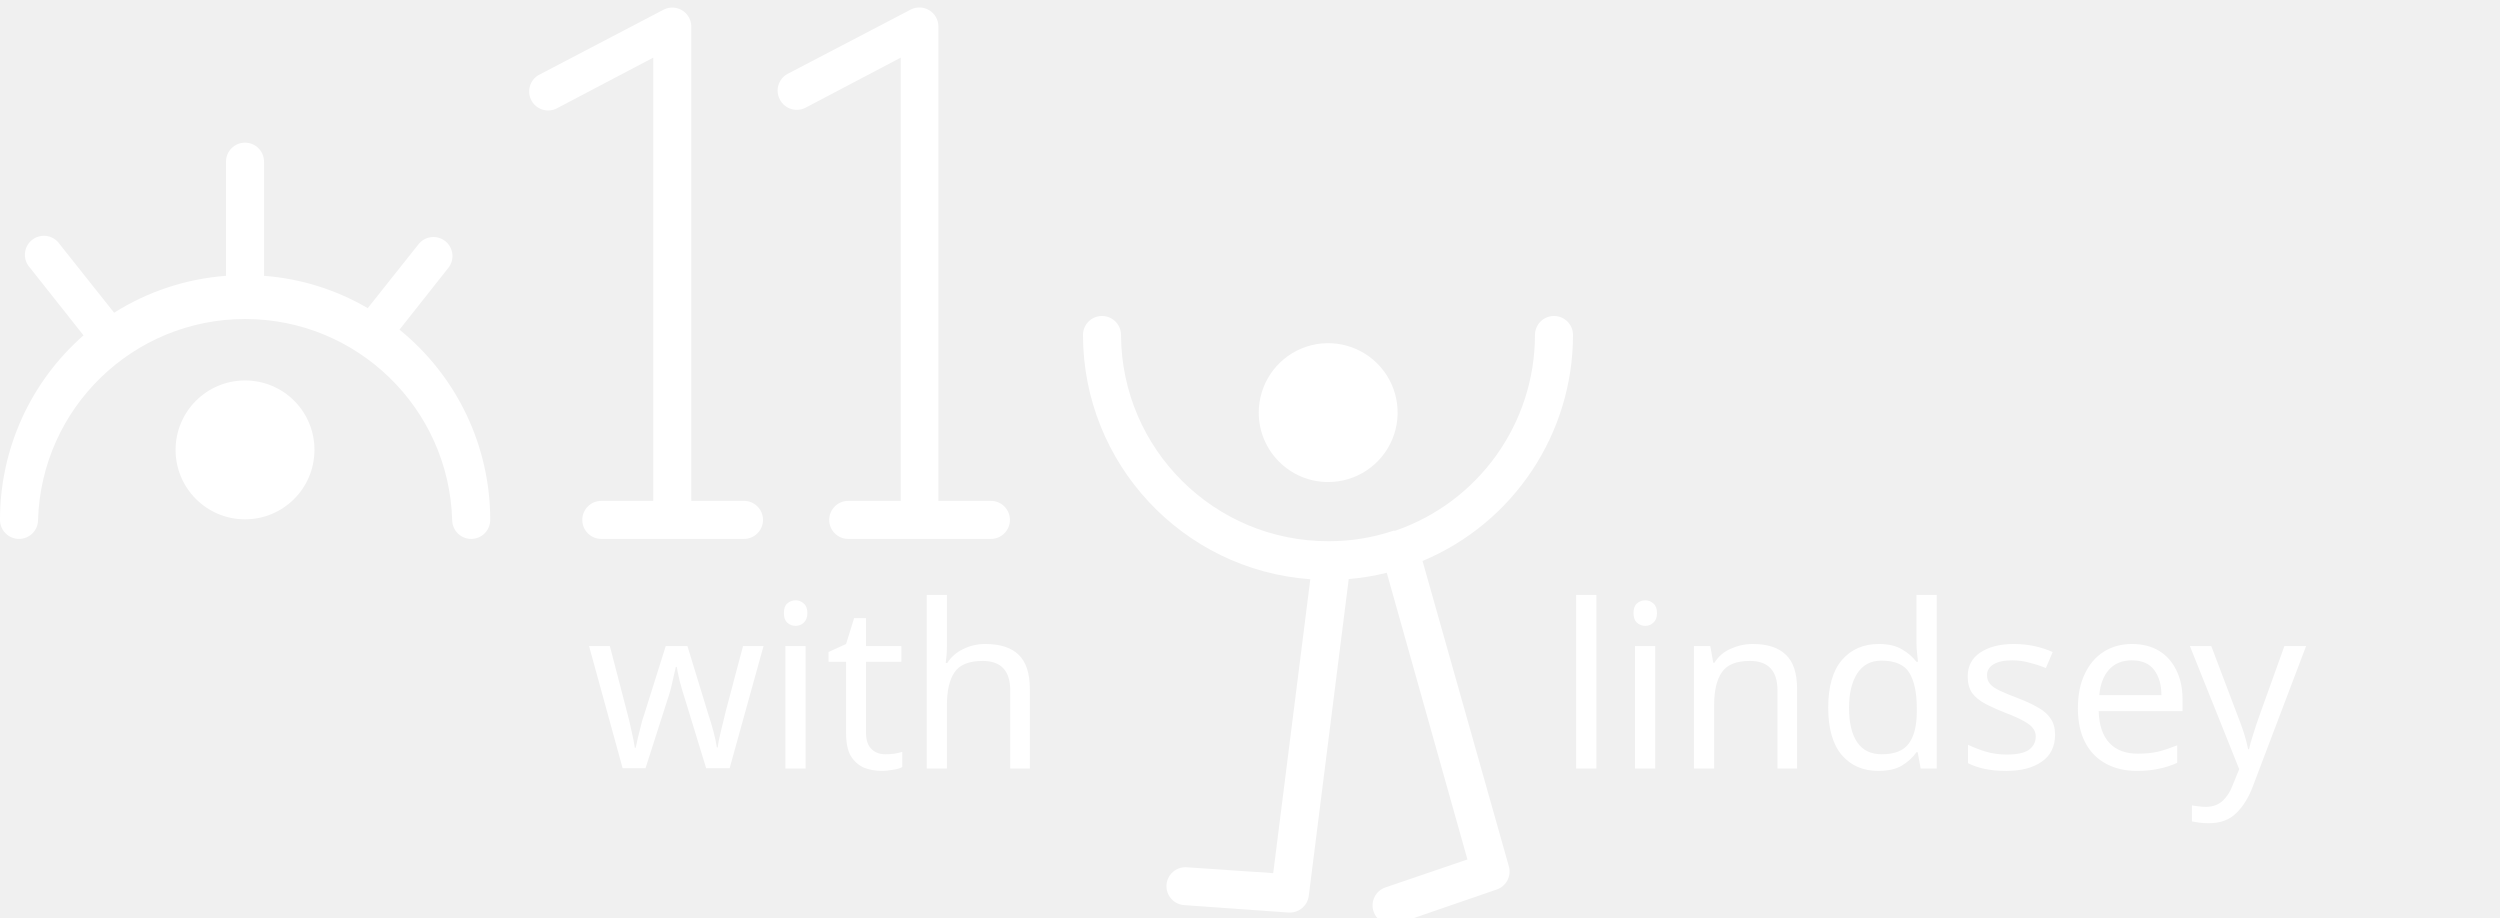
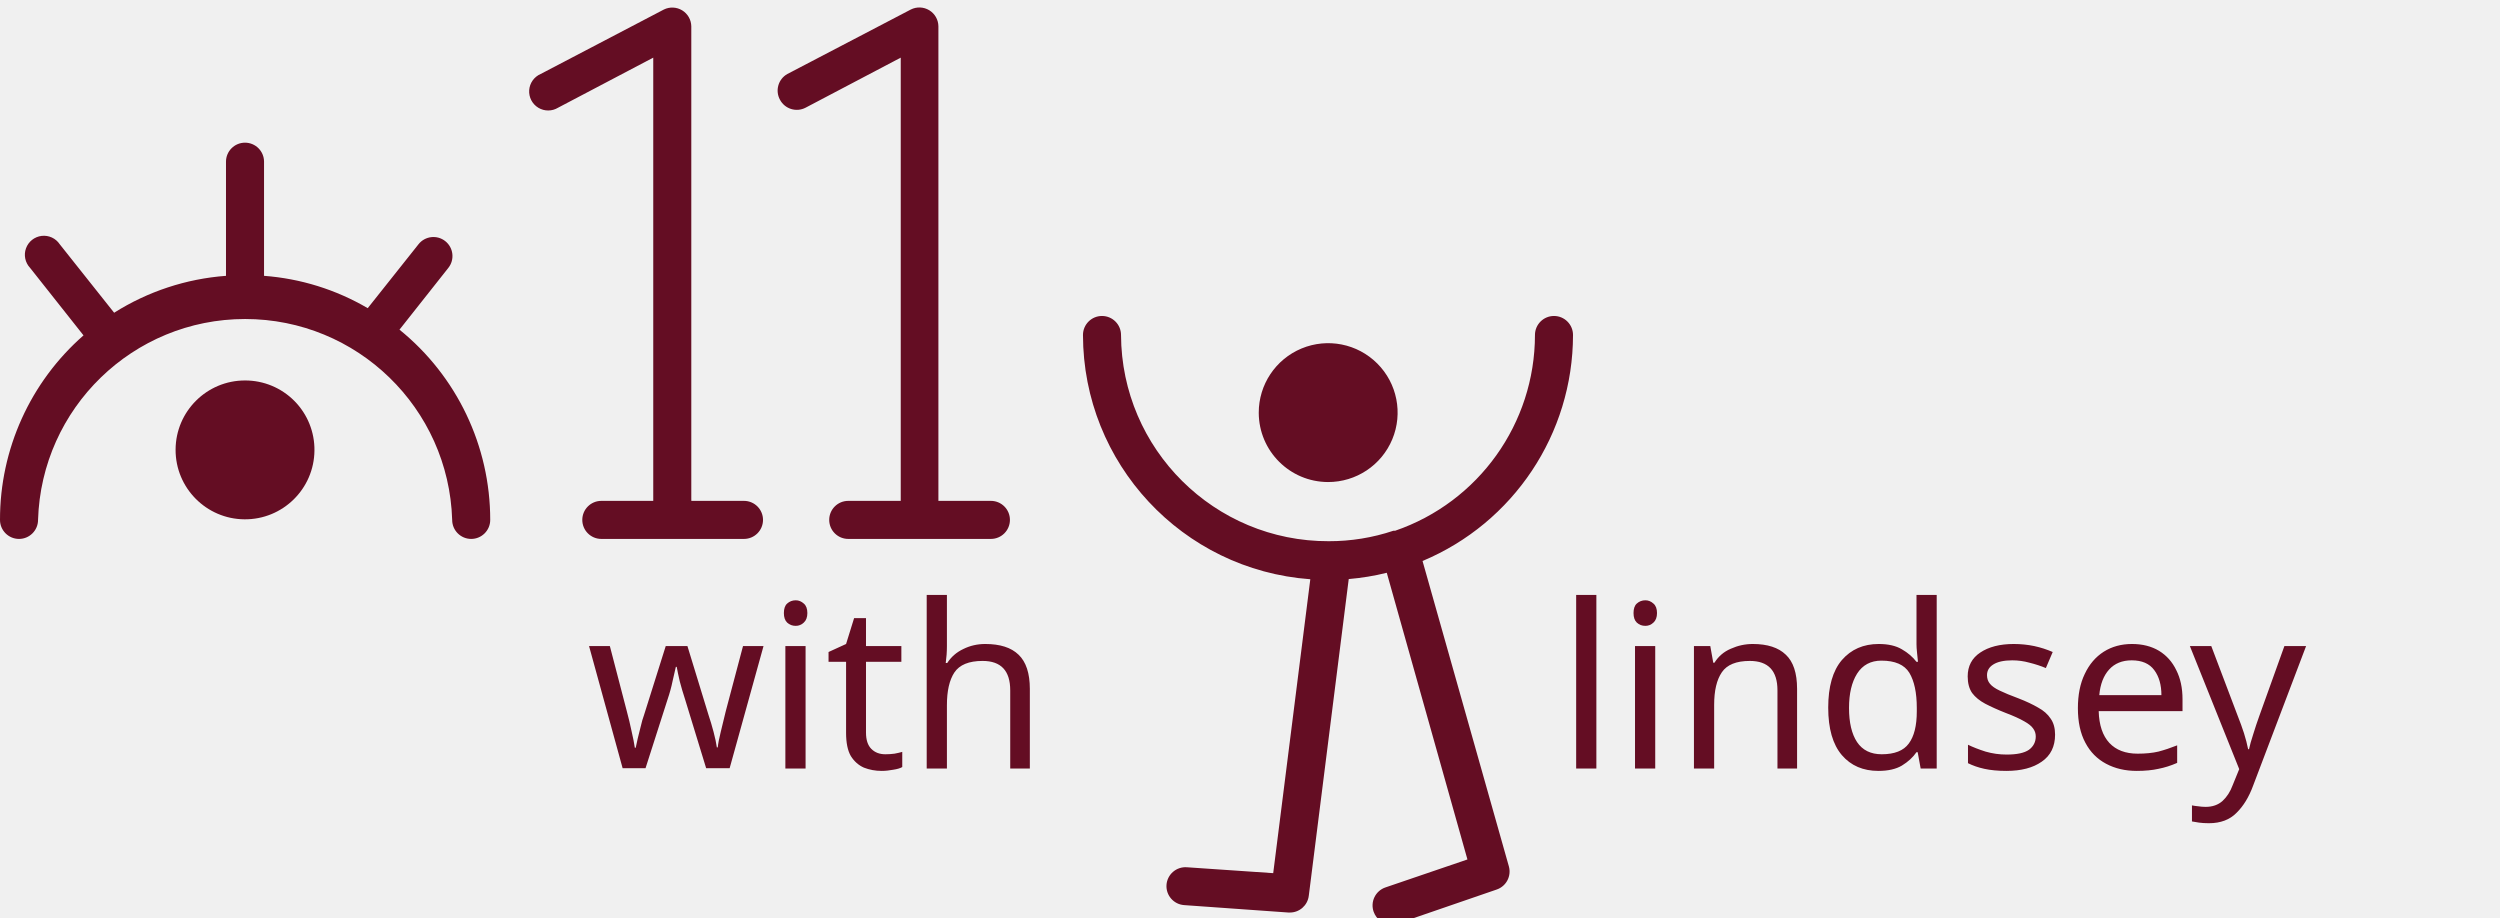
<svg xmlns="http://www.w3.org/2000/svg" viewBox="0 0 131.42 48.22">
  <defs>
-     <style>.cls-1{font-size:12px;font-family:PTMono-Regular, PT Mono;}.cls-1,.cls-2{fill:#ffffff;}</style>
+     <style>.cls-1{font-size:12px;font-family:PTMono-Regular, PT Mono;}.cls-1,.cls-2{fill:#640d23;}</style>
  </defs>
  <g id="with-lindsey">
    <text class="cls-1" transform="translate(81.84 40.4)">lindsey</text>
    <text class="cls-1" transform="translate(30.84 40.4)">with</text>
  </g>
  <g id="a11y-icon-body">
    <path class="cls-2" d="M74.78,29.49a12.89,12.89,0,0,0,7.91-11.88,1,1,0,0,0-2,0A10.89,10.89,0,0,1,73.34,27.9h0l-.09,0a10.63,10.63,0,0,1-3.4.55A10.89,10.89,0,0,1,58.93,17.61a1,1,0,1,0-2,0A12.89,12.89,0,0,0,68.88,30.45L66.93,45.9l-4.54-.31a1,1,0,0,0-1.07.93,1,1,0,0,0,.93,1.06l5.48.39h.07a1,1,0,0,0,1-.88L70.9,30.44a12.78,12.78,0,0,0,2-.33l4.24,15.07-4.31,1.47a1,1,0,0,0-.62,1.28,1,1,0,0,0,.94.67,1.26,1.26,0,0,0,.33-.05l5.2-1.79a1,1,0,0,0,.64-1.21ZM52.09,26.33H49.33s0,0,0-.08V1.38A1,1,0,0,0,47.88.5L41.39,3.89A1,1,0,0,0,41,5.24a1,1,0,0,0,1.35.42l5-2.63V26.25s0,.06,0,.08H44.59a1,1,0,0,0,0,2h7.5a1,1,0,0,0,0-2Zm-13,0H36.34a.19.19,0,0,0,0-.08V1.38A1,1,0,0,0,34.9.5L28.42,3.89a1,1,0,1,0,.92,1.77l5-2.63V26.25s0,.06,0,.08H31.61a1,1,0,0,0,0,2h7.5a1,1,0,0,0,0-2ZM21,17.33l2.57-3.25A1,1,0,0,0,22,12.84L19.33,16.2a12.64,12.64,0,0,0-5.45-1.7v-6a1,1,0,1,0-2,0v6A12.78,12.78,0,0,0,6,16.44l-2.86-3.6a1,1,0,1,0-1.56,1.24l2.81,3.55A12.87,12.87,0,0,0,0,27.33a1,1,0,0,0,2,0,10.89,10.89,0,0,1,21.77,0,1,1,0,0,0,2,0A12.86,12.86,0,0,0,21,17.33Z" />
  </g>
  <g id="a11y-icon-eyeballs">
    <path class="cls-2" d="M16.53,23.69A3.65,3.65,0,1,1,12.88,20,3.64,3.64,0,0,1,16.53,23.69Z" />
    <path class="cls-2" d="M69.81,25.34a3.65,3.65,0,1,0-3.64-3.64A3.65,3.65,0,0,0,69.81,25.34Z" />
  </g>
</svg>
